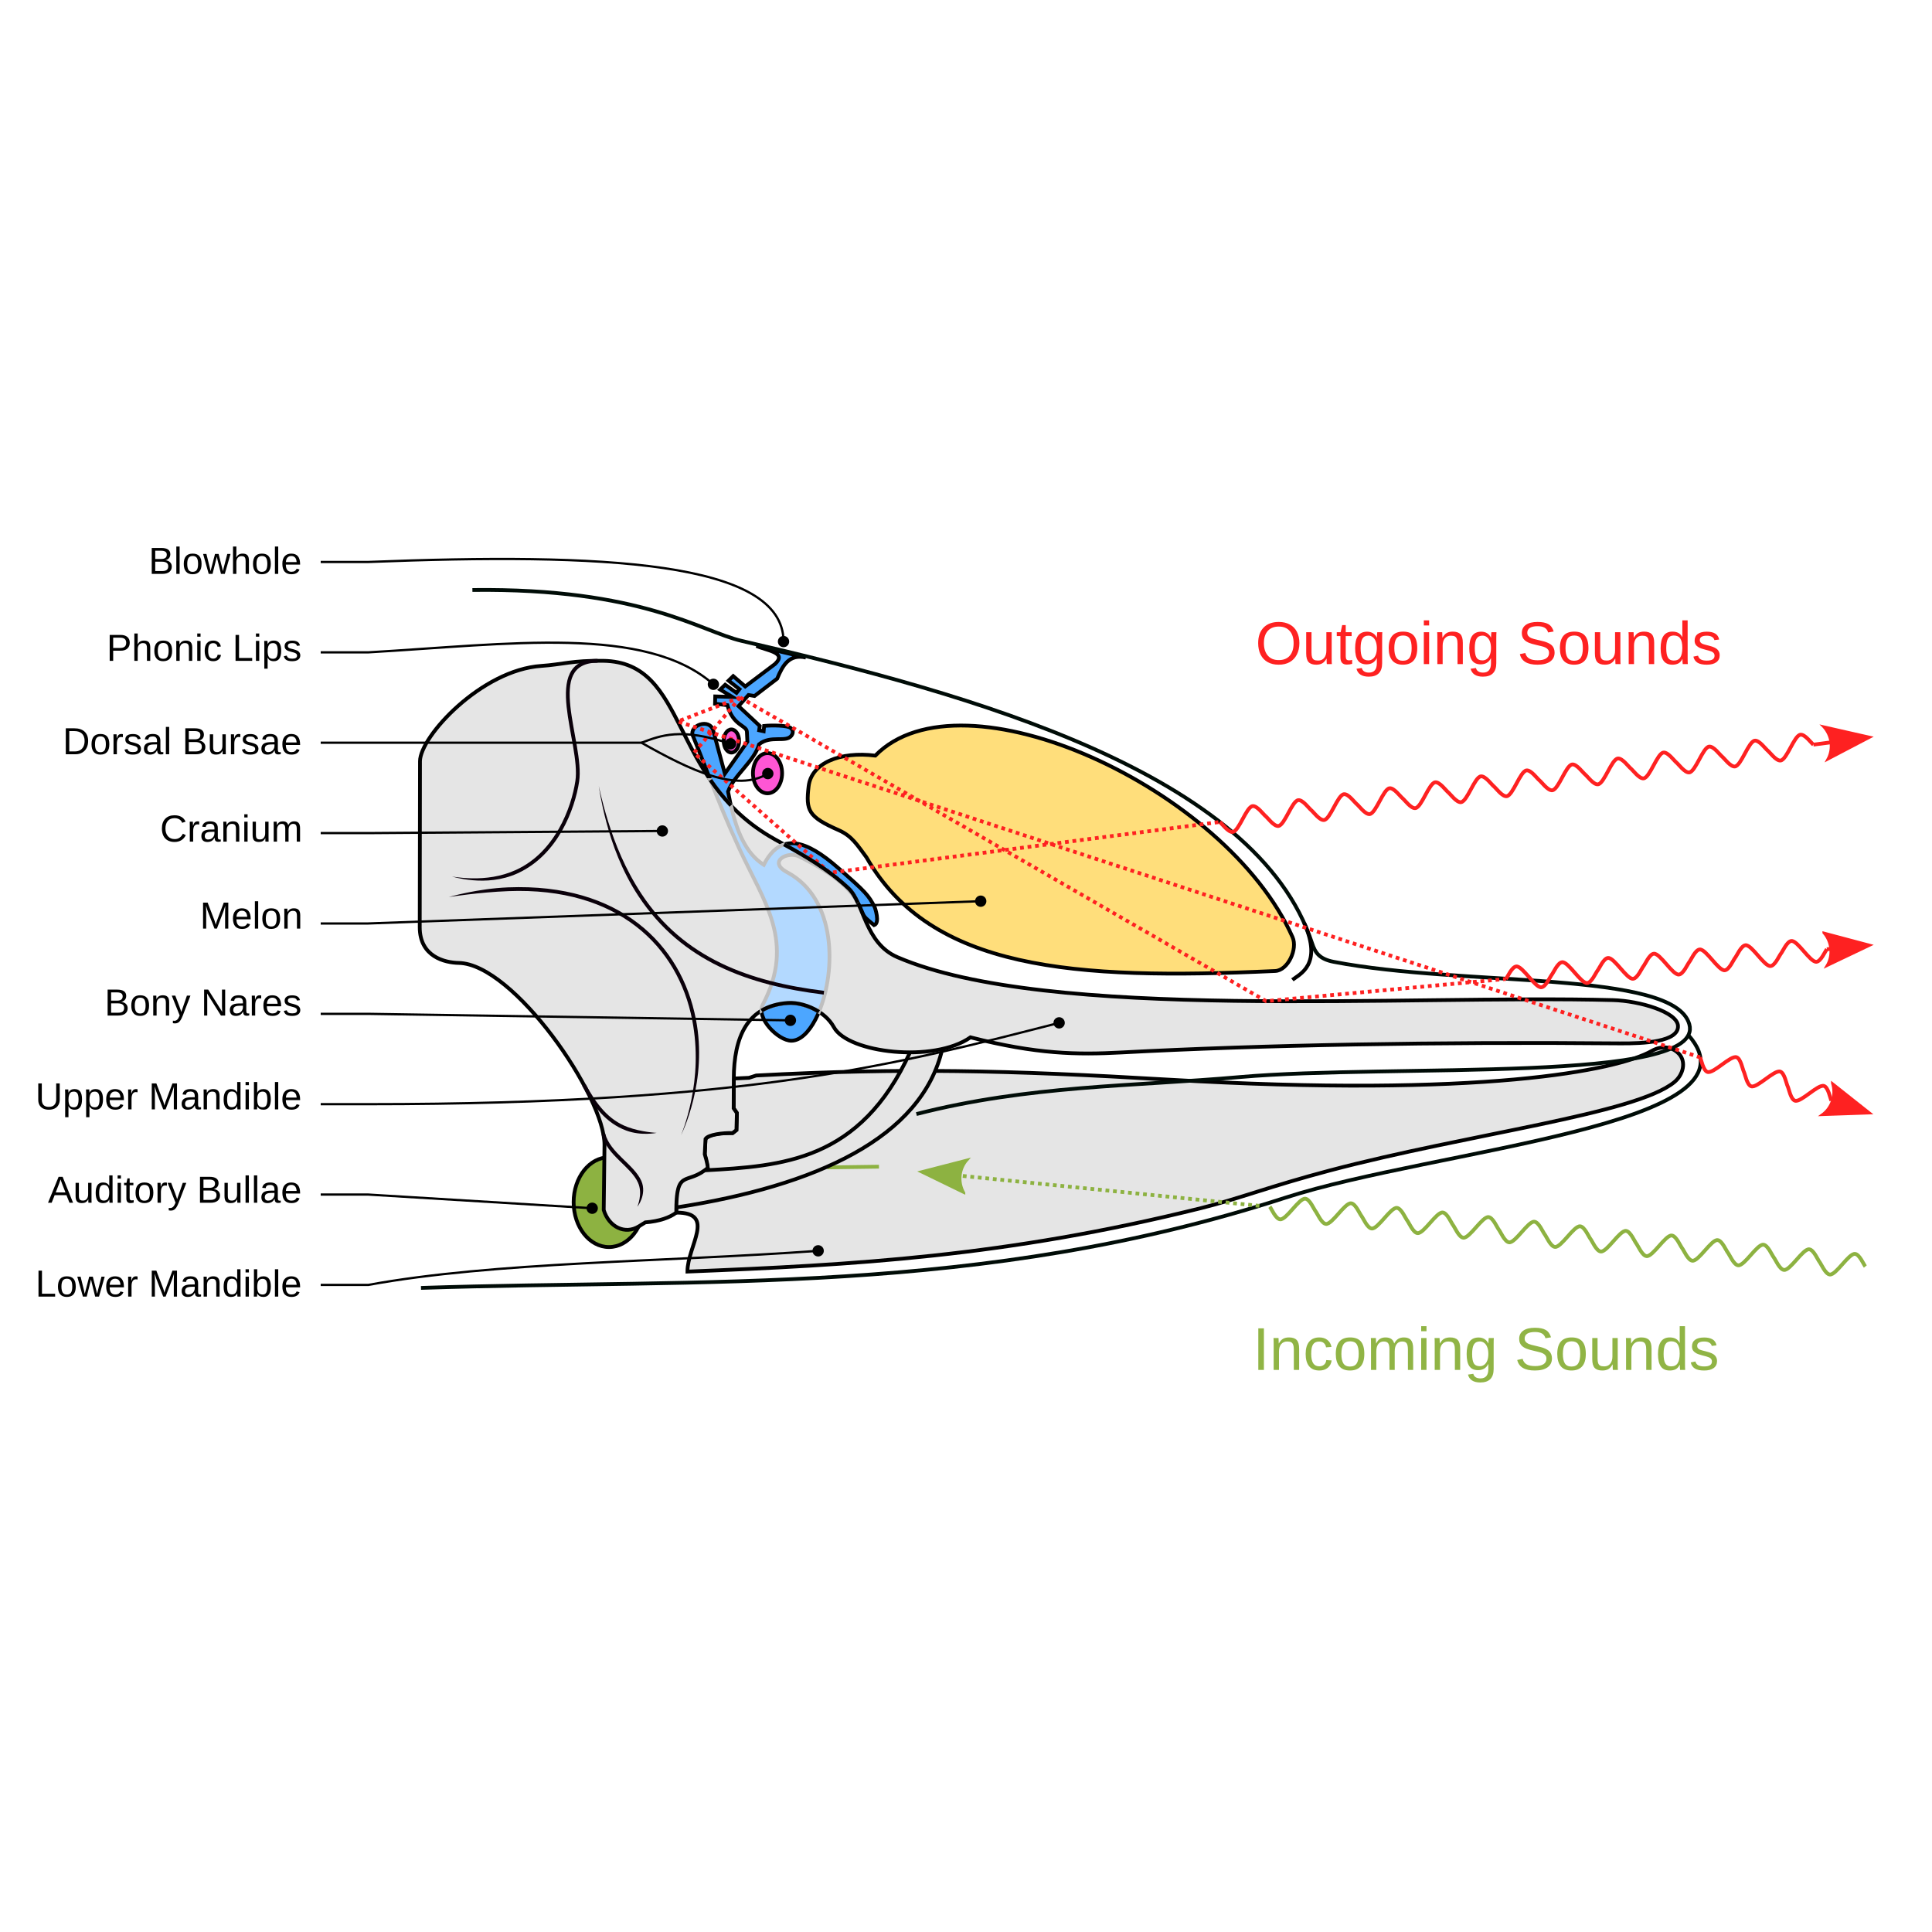
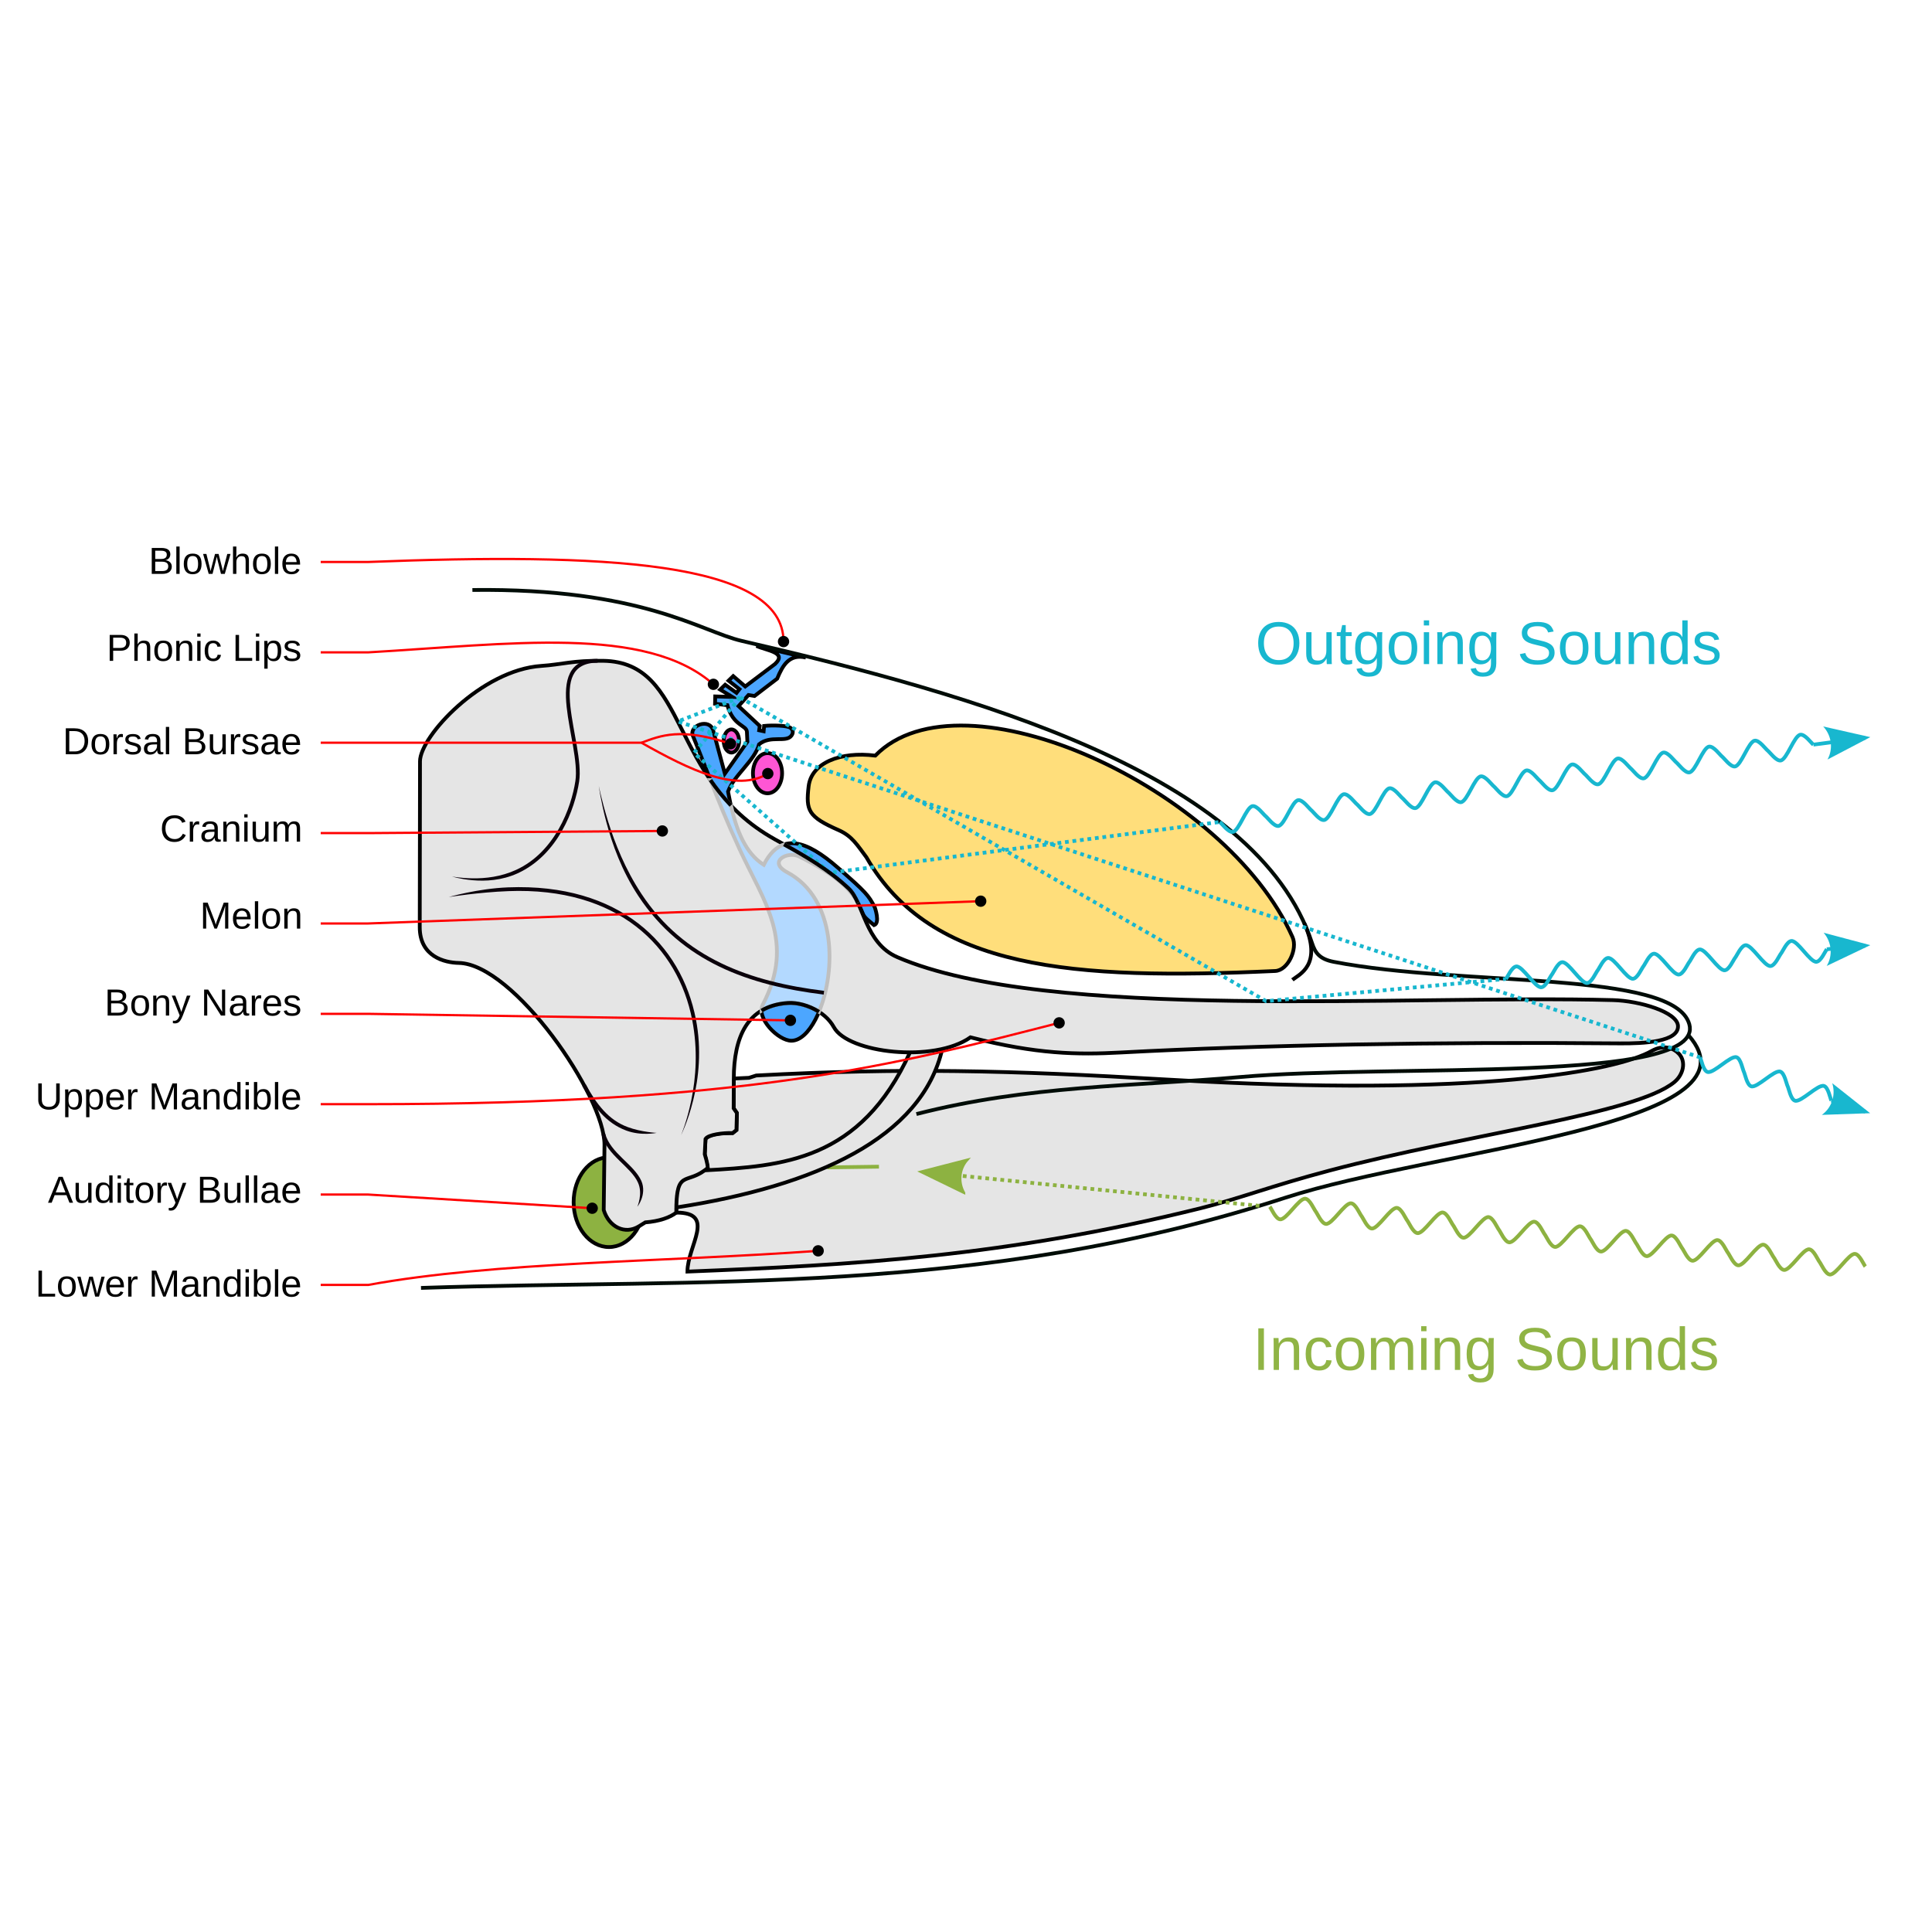
<svg xmlns="http://www.w3.org/2000/svg" viewBox="0 0 512 512">
  <defs>
    <marker id="DotM" overflow="visible" orient="auto">
      <path stroke="#000" d="m1.96 0c0 1.104-0.896 2-2 2s-2-0.896-2-2 0.896-2 2-2 2 0.896 2 2z" />
    </marker>
    <marker id="marker6195" overflow="visible" orient="auto">
      <path stroke="#000" d="m1.96 0c0 1.104-0.896 2-2 2s-2-0.896-2-2 0.896-2 2-2 2 0.896 2 2z" />
    </marker>
    <marker id="marker6185" overflow="visible" orient="auto">
      <path stroke="#000" d="m1.96 0c0 1.104-0.896 2-2 2s-2-0.896-2-2 0.896-2 2-2 2 0.896 2 2z" />
    </marker>
    <marker id="marker6175" overflow="visible" orient="auto">
      <path stroke="#000" d="m1.96 0c0 1.104-0.896 2-2 2s-2-0.896-2-2 0.896-2 2-2 2 0.896 2 2z" />
    </marker>
    <marker id="marker6165" overflow="visible" orient="auto">
      <path stroke="#000" d="m1.96 0c0 1.104-0.896 2-2 2s-2-0.896-2-2 0.896-2 2-2 2 0.896 2 2z" />
    </marker>
    <marker id="marker5673" overflow="visible" orient="auto">
      <path stroke="#000" d="m1.96 0c0 1.104-0.896 2-2 2s-2-0.896-2-2 0.896-2 2-2 2 0.896 2 2z" />
    </marker>
    <marker id="marker5663" overflow="visible" orient="auto">
      <path stroke="#000" d="m1.96 0c0 1.104-0.896 2-2 2s-2-0.896-2-2 0.896-2 2-2 2 0.896 2 2z" />
    </marker>
    <marker id="marker5653" overflow="visible" orient="auto">
      <path stroke="#000" d="m1.96 0c0 1.104-0.896 2-2 2s-2-0.896-2-2 0.896-2 2-2 2 0.896 2 2z" />
    </marker>
    <marker id="marker5643" overflow="visible" orient="auto">
      <path stroke="#000" d="m1.96 0c0 1.104-0.896 2-2 2s-2-0.896-2-2 0.896-2 2-2 2 0.896 2 2z" />
    </marker>
    <marker id="marker5633" overflow="visible" orient="auto">
      <path stroke="#000" d="m1.96 0c0 1.104-0.896 2-2 2s-2-0.896-2-2 0.896-2 2-2 2 0.896 2 2z" />
    </marker>
-     <marker id="marker1017" overflow="visible" orient="auto">
-       <path fill="#fe2121" stroke="#fe2121" stroke-width=".625" d="m-10.69-4.437 12.019 4.42-12.019 4.42c1.92-2.609 1.909-6.179 0-8.839z" />
-     </marker>
-     <marker id="marker888" overflow="visible" orient="auto">
-       <path fill="#fe2121" stroke="#fe2121" stroke-width=".625" d="m-10.69-4.437 12.019 4.42-12.019 4.42c1.92-2.609 1.909-6.179 0-8.839z" />
-     </marker>
    <marker id="marker3792" overflow="visible" orient="auto">
      <path fill="#8db241" stroke="#8db241" stroke-width=".625" d="m-10.69-4.437 12.019 4.42-12.019 4.42c1.92-2.609 1.909-6.179 0-8.839z" />
    </marker>
+     <marker id="marker888" overflow="visible" orient="auto">
+       <path fill="#18B7CF" d="m-10.69-4.437 12.019 4.42-12.019 4.42c1.92-2.609 1.909-6.179 0-8.839z" />
+     </marker>
    <marker id="marker888-6" overflow="visible" orient="auto">
-       <path fill="#fe2121" stroke="#fe2121" stroke-width=".625" d="m-10.69-4.437 12.019 4.42-12.019 4.42c1.92-2.609 1.909-6.179 0-8.839z" />
+       <path fill="#18B7CF" d="m-10.69-4.437 12.019 4.42-12.019 4.42c1.92-2.609 1.909-6.179 0-8.839z" />
+     </marker>
+     <marker id="marker1017" overflow="visible" orient="auto">
+       <path fill="#18B7CF" d="m-10.69-4.437 12.019 4.42-12.019 4.42c1.92-2.609 1.909-6.179 0-8.839z" />
    </marker>
  </defs>
  <g stroke="#000">
    <path fill="#4ca6ff" d="m211.72 226.96c14.504 7.094 15.576 12.222 17.023 15.345 0.265 0.572 0.681 1.007 1.263 1.511 0.769 0.667 1.633 1.361 1.633 1.361 1.689-0.56 0.174-4.758 0.174-4.758-1.67-3.178-2.284-3.95-9.844-10.54-8.147-7.102-15.061-9.611-19.572-0.685-5.78-3.66-7.986-11.45-9.46-19.419 1.539-4.305 7.053-8.135 8.219-12.527 3.072-2.507 7.112-0.367 8.56-2.267 0.588-0.772 0.474-1.534-0.202-2.075-0.836-0.668-4.771-0.748-7.02-0.528l-0.119 1.412-1.19-0.255 0.153-1.157-5.613-5.248 2.628-2.944 1.602 0.261 6.005-4.598c1.456-3.534 3.202-6.618 7.607-5.59l-13.096-3.084c2.742 1.268 8.256 1.7 4.899 4.807l-7.874 5.941-3.188-2.749-1.23 1.202 2.883 2.256-0.769 0.987-3.014-2.154-1.32 1.286 3.224 1.945-4.538-0.135-0.052 1.938 3.274 0.386c1.517 5.535 5.096 5.254 5.171 7.065l0.126 2.621-5.97 8.457-3.082-11.397c-0.938-3.47-6.499-1.35-5.393 1.349 4.138 10.098 6.473 17.247 12.342 30.002 6.456 14.03 14.931 24.556 6.181 41.261-1.852 3.536 4.128 9.594 7.611 9.558 9.214-0.094 17.589-34.645-1.157-44.633-5.23-2.787 0.099-5.689 3.125-4.209z" />
    <path fill="#e5e5e5" d="m187.56 309.51c-0.262-1.313-0.802-3.64-0.802-3.64l0.204-4.044c1.562-1.585 4.324-1.502 7.186-1.557l1.008-0.796 0.124-4.514-0.861-1.243 0.036-7.895 4.039-0.189 1.906-0.613c38.658-2.06 66.702-1.404 109.08 1.084 83.159 4.882 119.11-2.447 128.21-7.572 3.249-1.829 5.852-0.761 7.26 0.752 1.934 2.079 1.176 5.535-1.281 7.527-10.438 8.468-54.401 13.635-91.246 23.376-15.822 4.183-23.997 7.461-34.193 9.995-51.694 12.852-91.976 15.029-136.05 16.8 0-6.865 7.724-15.655-2.97-15.63-0.018-12.036 2.622-6.966 8.348-11.842z" />
    <ellipse fill="#8db241" cx="161.38" cy="318.59" rx="9.363" ry="11.892" />
  </g>
  <path fill="none" stroke="#8db241" d="m232.93 309.18-13.674 0.193" />
  <path fill="#e5e5e5" stroke="#000" d="m249.71 277.99c-5.41 23.535-33.541 36.317-70.48 41.994 0.179-9.76 2.581-6.205 7.532-9.834 20.622-1.127 41.227-2.447 54.401-31.262m-46.7 6.935-0.036 7.895 0.861 1.243-0.124 4.514-1.008 0.796c-2.479-0.085-6.495 0.416-7.186 1.557l-0.204 4.044s0.78 2.491 0.802 3.64h1e-5c-5.726 4.875-8.366-0.195-8.348 11.842-1.636 1.273-4.485 2.312-8.206 2.587l-1.694 1.049c-3.65 2.261-7.928 0.235-9.329-4.327l0.204-17.173c0.155-12.992-24.097-48.05-38.633-48.303-3.7-0.065-10.337-1.665-10.325-9.487l0.068-43.956c0.01-6.556 16.278-24.214 32.165-25.273 5.497-0.366 8.203-1.467 16.371-1.349 22.86 0.329 17.12 31.519 45.478 47.292 6.472 3.599 13.539 7.358 19.571 13.04 4.055 3.82 4.282 14.484 12.926 18.206 39.825 17.15 134.87 9.921 189.63 11.381 7.16 0.191 17.007 3.175 17.237 6.795 0.273 4.285-9.064 4.734-15.456 4.674-48.034-0.445-94.88 0.426-132.17 2.409-11.602 0.617-22.312 0.477-39.871-4.018-9.666 6.83-32.44 4.191-36.198-2.681-2.446-4.474-8.359-6.678-12.182-6.416-10.84 0.742-14.3 9.12-14.35 20.02z" />
  <path fill="#b3d9ff" stroke="#bfbfbf" d="m188.27 206.73c2.074 5.311 4.281 10.82 7.696 18.242 6.456 14.03 14.931 24.556 6.181 41.261-0.256 0.489-0.351 1.029-0.335 1.592 1.886-1.127 4.193-1.834 6.999-2.026 2.381-0.163 5.574 0.631 8.234 2.334 4.501-10.793 4.737-29.951-8.446-36.975-5.23-2.787 0.1-5.688 3.125-4.208 10.522 5.146 13.965 9.251 15.621 12.314-0.711-1.544-1.471-2.884-2.459-3.815-5.28-4.974-11.334-8.456-17.107-11.665-2.038 0.663-3.847 2.372-5.377 5.401-4.881-3.091-7.203-9.136-8.699-15.738-2.069-2.167-3.857-4.425-5.434-6.717z" />
  <g stroke="#000">
    <ellipse fill="#fe56d4" cx="203.4" cy="204.91" rx="3.861" ry="5.324" />
    <ellipse fill="#fe56d4" cx="193.83" cy="196.37" rx="2.043" ry="3.066" />
    <path fill="#ffde7b" d="m231.96 200.25c22.967-23.481 93.036 8.585 110.58 48.113 1.394 3.14-1.217 8.805-4.597 8.96-53.77 2.469-91.229-0.322-108.34-30.146-2.374-3.156-3.783-5.607-7.319-7.164-8.124-3.577-8.751-5.182-7.988-11.644 0.73-6.186 8.393-9.303 17.657-8.119z" />
  </g>
  <g fill="#0a000a">
    <path d="m159.4 300.64c1.478 5.537 7.785 8.552 9.657 12.731 0.679 1.46 0.66 3.049 0.432 4.341-0.223 1.263-0.585 2.071-0.585 2.071s0.585-0.668 1.069-1.936c0.488-1.281 0.773-3.095-4e-3 -4.885-2.002-4.468-8.207-7.349-9.603-12.58z" />
    <path d="m154.3 287.75c2.94 5.46 6.297 9.875 11.675 11.864 4.007 1.476 8.044 0.607 8.044 0.607s-4.062-0.193-7.697-1.544c-5.032-1.862-8.248-6.027-11.141-11.4z" />
    <path d="m136.74 230.54c-3.989 1.828-8.123 2.274-11.505 2.227-3.288-0.046-5.452-0.489-5.452-0.489s2.098 0.691 5.426 0.99c3.402 0.306 7.745 0.087 11.946-1.818 10.754-4.902 15.224-17.066 16.317-24.32 0.787-5.221-1.609-13.242-2.313-19.904-0.694-6.563 0.198-11.579 7.207-11.608l-4e-3 -1c-7.888 0.032-8.919 5.877-8.197 12.713 0.712 6.737 3.072 14.654 2.319 19.65-1.063 7.049-5.405 18.847-15.743 23.559z" />
    <path d="m134.66 235.16c-8.059 0.316-15.727 2.565-15.727 2.565s7.873-1.258 15.766-1.566c29.058-1.136 44.988 14.737 48.745 34.167 1.521 7.851 0.995 15.193-0.226 21.153-1.175 5.738-2.73 9.351-2.73 9.351s1.786-3.505 3.218-9.241c1.48-5.931 2.267-13.44 0.719-21.454-3.859-19.953-20.235-36.13-49.766-34.976z" />
    <path d="m170.02 236.92c-4.358-6.589-7.071-13.479-8.859-19.225-1.735-5.578-2.47-9.409-2.47-9.409s0.485 3.87 1.988 9.547c1.541 5.822 4.083 12.936 8.506 19.638 11.545 17.474 29.351 23.686 49.094 26.103l0.121-0.993c-19.576-2.396-37.087-8.567-48.381-25.661z" />
  </g>
  <g fill="none">
    <path stroke="#000c07" d="m111.57 341.31c74.9-2.478 148.39 2.236 229.11-23.925 39.613-12.839 128.03-19.163 106.76-43.064m-322.25-117.97c44.963-0.542 60.461 10.975 71.361 13.493 61.34 14.172 136.48 35.113 151.17 80.143 0.799 2.449 1.899 4.167 5.72 4.907 34.374 6.654 90.193 2.14 94.24 16.526 4.46 15.854-78.463 10.44-119.03 14.005-28.253 2.483-55.963 2.159-85.796 9.813" />
    <path stroke="#000" d="m342.5 259.67c1.816-1.467 8.081-3.912 3.136-15.031" />
    <path stroke="#8db241" d="m482.19 334.42c0.455 0.557 1.545 3.223 2.731 3.342 1.676 0.168 5.004-5.635 6.68-5.466 1.185 0.119 2.275 2.785 2.731 3.342m-24.282-2.437c0.455 0.557 1.545 3.223 2.731 3.342 1.676 0.168 5.004-5.635 6.68-5.466 1.185 0.119 2.275 2.785 2.731 3.342m-24.282-2.437c0.455 0.557 1.545 3.223 2.731 3.342 1.676 0.168 5.004-5.635 6.68-5.466 1.185 0.119 2.275 2.785 2.731 3.342m-24.282-2.437c0.455 0.557 1.545 3.223 2.731 3.342 1.676 0.168 5.004-5.635 6.68-5.466 1.185 0.119 2.275 2.785 2.731 3.342m-24.282-2.437c0.455 0.557 1.545 3.223 2.731 3.342 1.676 0.168 5.004-5.635 6.68-5.466 1.185 0.119 2.275 2.785 2.731 3.342m-24.282-2.437c0.455 0.557 1.545 3.223 2.731 3.342 1.676 0.168 5.004-5.635 6.68-5.466 1.185 0.119 2.275 2.785 2.731 3.342m-24.282-2.437c0.455 0.557 1.545 3.223 2.731 3.342 1.676 0.168 5.004-5.635 6.68-5.466 1.185 0.119 2.275 2.785 2.731 3.342m-24.282-2.437c0.455 0.557 1.545 3.223 2.731 3.342 1.676 0.168 5.004-5.635 6.68-5.466 1.185 0.119 2.275 2.785 2.731 3.342m-24.282-2.437c0.455 0.557 1.545 3.223 2.731 3.342 1.676 0.168 5.004-5.635 6.68-5.466 1.185 0.119 2.275 2.785 2.731 3.342m-24.282-2.437c0.455 0.557 1.545 3.223 2.731 3.342 1.676 0.168 5.004-5.635 6.68-5.466 1.185 0.119 2.275 2.785 2.731 3.342m-24.282-2.437c0.455 0.557 1.545 3.223 2.731 3.342 1.676 0.168 5.004-5.635 6.68-5.466 1.185 0.119 2.275 2.785 2.731 3.342m-24.282-2.437c0.455 0.557 1.545 3.223 2.731 3.342 1.676 0.168 5.004-5.635 6.68-5.466 1.185 0.119 2.275 2.785 2.731 3.342m-24.282-2.437c0.455 0.557 1.545 3.223 2.731 3.342 1.676 0.168 5.004-5.635 6.68-5.466 1.185 0.119 2.275 2.785 2.731 3.342" />
-     <g stroke="#fe2121">
+     <g stroke="#18B7CF">
      <path d="m462.14 284.03c-0.324-0.642-0.813-3.481-1.945-3.853-1.601-0.526-6.102 4.423-7.702 3.897-1.132-0.372-1.621-3.211-1.945-3.853m23.185 7.617c-0.324-0.642-0.813-3.481-1.945-3.853-1.601-0.526-6.102 4.423-7.702 3.897-1.132-0.372-1.621-3.211-1.945-3.853m23.185 7.617c-0.324-0.642-0.813-3.481-1.945-3.853-1.601-0.526-6.102 4.423-7.702 3.897-1.132-0.372-1.621-3.211-1.945-3.853" />
      <path stroke-dasharray="1, 1" d="m196.15 184.84-16.536 6.356 270.94 89.018" />
      <path d="m335.37 216.26c-0.57-0.439-2.238-2.787-3.42-2.633-1.671 0.218-3.59 6.626-5.261 6.843-1.181 0.154-2.85-2.194-3.42-2.633m24.2-3.154c-0.57-0.439-2.238-2.787-3.42-2.633-1.671 0.218-3.59 6.626-5.261 6.843-1.181 0.154-2.85-2.194-3.42-2.633m24.2-3.154c-0.57-0.439-2.238-2.787-3.42-2.633-1.671 0.218-3.59 6.626-5.261 6.843-1.181 0.154-2.85-2.194-3.42-2.633m24.2-3.154c-0.57-0.439-2.238-2.787-3.42-2.633-1.671 0.218-3.59 6.626-5.261 6.843-1.181 0.154-2.85-2.194-3.42-2.633m24.2-3.154c-0.57-0.439-2.238-2.787-3.42-2.633-1.671 0.218-3.59 6.626-5.261 6.843-1.181 0.154-2.85-2.194-3.42-2.633m24.2-3.154c-0.57-0.439-2.238-2.787-3.42-2.633-1.671 0.218-3.59 6.626-5.261 6.843-1.181 0.154-2.85-2.194-3.42-2.633m24.2-3.154c-0.57-0.439-2.238-2.787-3.42-2.633-1.671 0.218-3.59 6.626-5.261 6.843-1.181 0.154-2.85-2.194-3.42-2.633m24.2-3.154c-0.57-0.439-2.238-2.787-3.42-2.633-1.671 0.218-3.59 6.626-5.261 6.843-1.181 0.154-2.85-2.194-3.42-2.633m24.2-3.154c-0.57-0.439-2.238-2.787-3.42-2.633-1.671 0.218-3.59 6.626-5.261 6.843-1.181 0.154-2.85-2.194-3.42-2.633m24.2-3.154c-0.57-0.439-2.238-2.787-3.42-2.633-1.671 0.218-3.59 6.626-5.261 6.843-1.181 0.154-2.85-2.194-3.42-2.633m24.2-3.154c-0.57-0.439-2.238-2.787-3.42-2.633-1.671 0.218-3.59 6.626-5.261 6.843-1.181 0.154-2.85-2.194-3.42-2.633m24.2-3.154c-0.57-0.439-2.238-2.787-3.42-2.633-1.671 0.218-3.59 6.626-5.261 6.843-1.181 0.154-2.85-2.194-3.42-2.633m24.2-3.154c-0.57-0.439-2.238-2.787-3.42-2.633-1.671 0.218-3.59 6.626-5.261 6.843-1.181 0.154-2.85-2.194-3.42-2.633" />
      <path stroke-dasharray="1, 1" d="m196.15 184.84-12.247 14.684 36.005 31.782 103.36-13.473" />
      <path d="m399.08 259.44c0.459-0.554 1.57-3.212 2.756-3.321 1.678-0.155 4.961 5.673 6.638 5.517 1.186-0.11 2.297-2.768 2.756-3.321 0.459-0.554 1.57-3.212 2.756-3.321 1.678-0.155 4.961 5.673 6.638 5.517 1.186-0.11 2.297-2.768 2.756-3.321 0.459-0.554 1.57-3.212 2.756-3.321 1.678-0.155 4.961 5.673 6.638 5.517 1.186-0.11 2.297-2.768 2.756-3.321 0.459-0.554 1.57-3.212 2.756-3.321 1.678-0.155 4.961 5.673 6.638 5.517 1.186-0.11 2.297-2.768 2.756-3.321 0.459-0.554 1.57-3.212 2.756-3.321 1.678-0.155 4.961 5.673 6.638 5.517 1.186-0.11 2.297-2.768 2.756-3.321 0.459-0.554 1.57-3.212 2.756-3.321 1.678-0.155 4.961 5.673 6.638 5.517 1.186-0.11 2.297-2.768 2.756-3.321 0.459-0.554 1.57-3.212 2.756-3.321 1.678-0.155 4.961 5.673 6.638 5.517 1.186-0.11 2.297-2.768 2.756-3.321" />
      <path stroke-dasharray="1, 1" d="m196.15 184.84 139.39 80.48 63.552-5.887" />
    </g>
    <path stroke="#8db241" stroke-dasharray="1, 1" marker-end="url(#marker3792)" d="m333.76 319.56-88.459-8.917" />
-     <g stroke="#fe2121">
+     <g stroke="#18B7CF">
      <path marker-end="url(#marker888-6)" d="m485.33 291.65 9.005 2.959" />
      <path marker-end="url(#marker888)" d="m484.13 251.56 10.201-0.945" />
      <path marker-end="url(#marker1017)" d="m480.57 197.33 13.768-1.794" />
    </g>
    <g stroke="#000">
-       <g stroke-width=".6">
+       <g stroke-width=".6" stroke="red">
        <path marker-end="url(#marker6195)" d="m84.991 148.93h12.583c61.983-2.436 110.07-0.305 110.07 21.116" />
        <path marker-end="url(#marker5633)" d="m84.991 340.52h12.583c33.487-6.141 78.822-6.08 119.27-9.04" />
        <path marker-end="url(#marker6185)" d="m84.991 172.88h12.583c37.439-2.162 73.558-7.352 91.501 8.487" />
        <path marker-end="url(#marker6175)" d="m84.991 196.83h85.005c12.894 7.286 25.3 13.281 33.502 8.163" />
        <path marker-end="url(#marker6165)" d="m84.991 220.78h12.583l77.979-0.563" />
        <path marker-end="url(#marker5673)" d="m84.991 244.73h12.583l162.35-5.908" />
        <path marker-end="url(#marker5663)" d="m84.991 268.68h12.583l111.92 1.723" />
        <path marker-end="url(#marker5653)" d="m84.991 292.62h12.583c100.92 0 140.59-10.662 183.13-21.559" />
        <path marker-end="url(#marker5643)" d="m84.991 316.57h12.583l59.39 3.626" />
        <path marker-end="url(#DotM)" d="m170 196.83c5.043-1.883 10.422-4.146 23.623 0.293" />
      </g>
      <path d="m227.34 239.26c-0.711-1.544-1.471-2.884-2.459-3.815-5.28-4.974-11.334-8.456-17.107-11.665m-14.076-10.337c-2.069-2.167-3.857-4.425-5.434-6.717m13.543 61.095c1.886-1.127 4.193-1.834 6.999-2.026 2.381-0.163 5.574 0.631 8.234 2.334" />
    </g>
  </g>
  <g font-family="Arial" font-size="10" text-anchor="end" xml:space="preserve">
    <text x="79.969" y="152.089">Blowhole</text>
    <text x="79.942" y="175.132">Phonic Lips</text>
    <text x="79.969" y="199.886"> Dorsal Bursae</text>
    <text x="80.179" y="223.04">Cranium</text>
    <text x="80.22" y="246.087">Melon</text>
    <text x="79.942" y="269.129">Bony Nares</text>
    <text x="79.969" y="293.991">Upper Mandible</text>
    <text x="79.969" y="318.745">Auditory Bullae</text>
    <text x="79.969" y="343.607">Lower Mandible</text>
  </g>
  <g font-family="Arial" font-size="16" xml:space="preserve">
-     <text fill="#fe2121" x="332.666" y="175.998">Outgoing Sounds</text>
+     <text fill="#18B7CF" x="332.666" y="175.998">Outgoing Sounds</text>
    <text fill="#90b445" x="331.98" y="363.042">Incoming Sounds</text>
  </g>
</svg>
